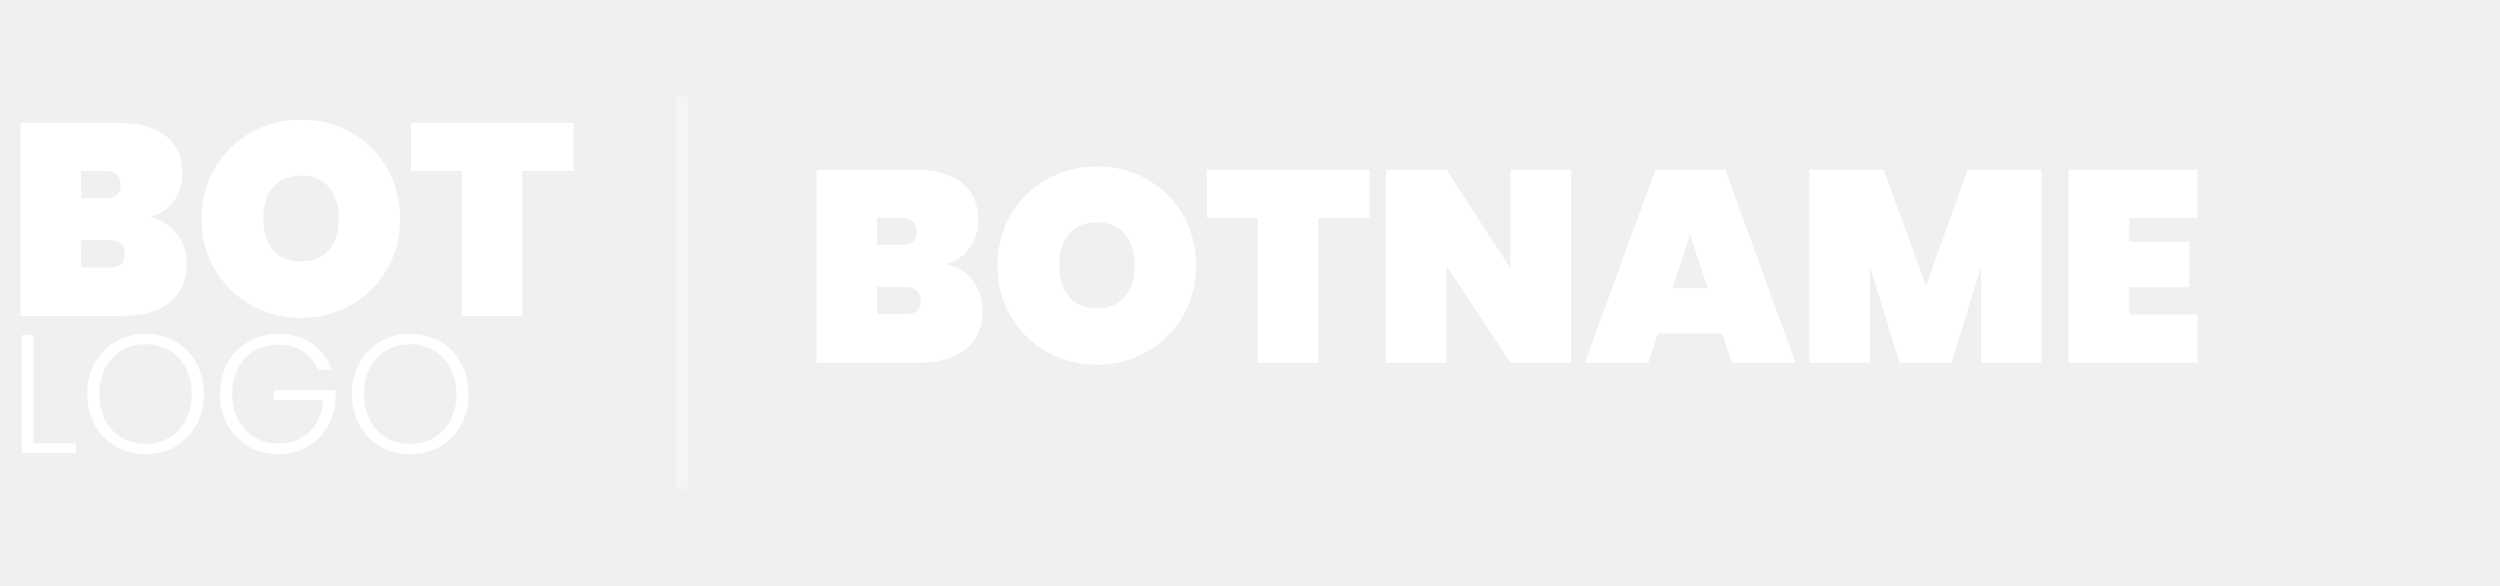
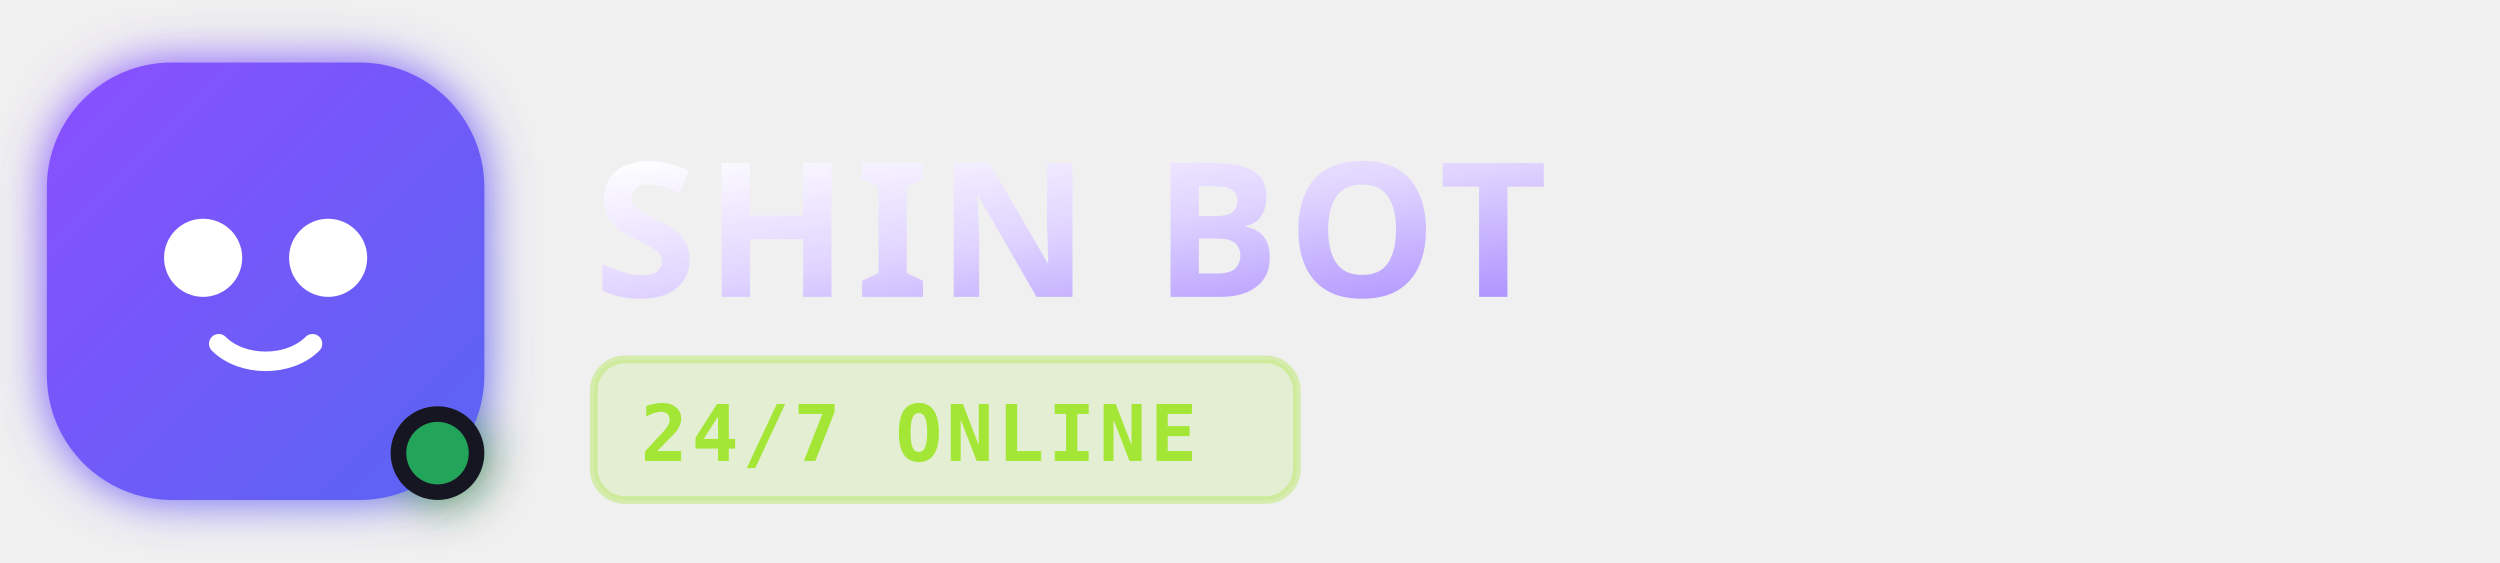
- <svg xmlns="http://www.w3.org/2000/svg" width="2136" height="500" viewBox="0 0 2136 500" fill="none">
-   <path d="M128.092 185.421C138.033 187.751 145.722 192.566 151.159 199.867C156.751 207.012 159.547 215.323 159.547 224.798C159.547 239.244 154.732 250.428 145.101 258.35C135.626 266.117 121.956 270 104.093 270H17.65V105.036H101.763C118.539 105.036 131.742 108.686 141.373 115.987C151.004 123.288 155.819 133.928 155.819 147.908C155.819 157.539 153.256 165.694 148.13 172.373C143.159 178.897 136.48 183.246 128.092 185.421ZM69.376 169.344H89.414C94.074 169.344 97.491 168.412 99.666 166.548C101.996 164.684 103.161 161.81 103.161 157.927C103.161 153.888 101.996 150.937 99.666 149.073C97.491 147.054 94.074 146.044 89.414 146.044H69.376V169.344ZM92.909 228.526C97.569 228.526 100.986 227.672 103.161 225.963C105.491 224.099 106.656 221.148 106.656 217.109C106.656 209.187 102.074 205.226 92.909 205.226H69.376V228.526H92.909ZM257.312 271.631C241.779 271.631 227.488 267.981 214.44 260.68C201.548 253.379 191.296 243.283 183.684 230.39C176.073 217.497 172.267 202.974 172.267 186.819C172.267 170.664 176.073 156.141 183.684 143.248C191.296 130.355 201.548 120.336 214.44 113.191C227.488 105.89 241.779 102.24 257.312 102.24C272.846 102.24 287.059 105.89 299.951 113.191C312.844 120.336 323.018 130.355 330.474 143.248C338.086 156.141 341.891 170.664 341.891 186.819C341.891 202.974 338.086 217.497 330.474 230.39C323.018 243.283 312.766 253.379 299.718 260.68C286.826 267.981 272.69 271.631 257.312 271.631ZM257.312 223.4C267.564 223.4 275.486 220.138 281.078 213.614C286.67 206.935 289.466 198.003 289.466 186.819C289.466 175.48 286.67 166.548 281.078 160.024C275.486 153.345 267.564 150.005 257.312 150.005C246.905 150.005 238.905 153.345 233.313 160.024C227.721 166.548 224.925 175.48 224.925 186.819C224.925 198.003 227.721 206.935 233.313 213.614C238.905 220.138 246.905 223.4 257.312 223.4ZM490.099 105.036V146.044H446.295V270H394.569V146.044H351.231V105.036H490.099Z" fill="white" />
-   <path d="M808.092 225.421C818.033 227.751 825.722 232.566 831.159 239.867C836.751 247.012 839.547 255.323 839.547 264.798C839.547 279.244 834.732 290.428 825.101 298.35C815.626 306.117 801.956 310 784.093 310H697.65V145.036H781.763C798.539 145.036 811.742 148.686 821.373 155.987C831.004 163.288 835.819 173.928 835.819 187.908C835.819 197.539 833.256 205.694 828.13 212.373C823.159 218.897 816.48 223.246 808.092 225.421ZM749.376 209.344H769.414C774.074 209.344 777.491 208.412 779.666 206.548C781.996 204.684 783.161 201.81 783.161 197.927C783.161 193.888 781.996 190.937 779.666 189.073C777.491 187.054 774.074 186.044 769.414 186.044H749.376V209.344ZM772.909 268.526C777.569 268.526 780.986 267.672 783.161 265.963C785.491 264.099 786.656 261.148 786.656 257.109C786.656 249.187 782.074 245.226 772.909 245.226H749.376V268.526H772.909ZM937.312 311.631C921.779 311.631 907.488 307.981 894.44 300.68C881.548 293.379 871.296 283.283 863.684 270.39C856.073 257.497 852.267 242.974 852.267 226.819C852.267 210.664 856.073 196.141 863.684 183.248C871.296 170.355 881.548 160.336 894.44 153.191C907.488 145.89 921.779 142.24 937.312 142.24C952.846 142.24 967.059 145.89 979.951 153.191C992.844 160.336 1003.02 170.355 1010.47 183.248C1018.09 196.141 1021.89 210.664 1021.89 226.819C1021.89 242.974 1018.09 257.497 1010.47 270.39C1003.02 283.283 992.766 293.379 979.718 300.68C966.826 307.981 952.69 311.631 937.312 311.631ZM937.312 263.4C947.564 263.4 955.486 260.138 961.078 253.614C966.67 246.935 969.466 238.003 969.466 226.819C969.466 215.48 966.67 206.548 961.078 200.024C955.486 193.345 947.564 190.005 937.312 190.005C926.905 190.005 918.905 193.345 913.313 200.024C907.721 206.548 904.925 215.48 904.925 226.819C904.925 238.003 907.721 246.935 913.313 253.614C918.905 260.138 926.905 263.4 937.312 263.4ZM1170.1 145.036V186.044H1126.3V310H1074.57V186.044H1031.23V145.036H1170.1ZM1342.34 310H1290.61L1235.85 227.052V310H1184.13V145.036H1235.85L1290.61 229.382V145.036H1342.34V310ZM1471.49 285.069H1416.5L1408.34 310H1354.05L1414.4 145.036H1474.05L1534.16 310H1479.64L1471.49 285.069ZM1458.9 246.158L1443.99 200.257L1429.08 246.158H1458.9ZM1744.2 145.036V310H1692.71V227.751L1667.31 310H1623.04L1597.64 227.751V310H1545.92V145.036H1609.29L1645.64 244.061L1681.06 145.036H1744.2ZM1819.26 186.277V206.548H1870.52V245.459H1819.26V268.759H1877.51V310H1767.54V145.036H1877.51V186.277H1819.26Z" fill="white" />
-   <path d="M28.6 378.792H64.744V387H18.52V286.344H28.6V378.792ZM124.345 388.008C115.033 388.008 106.585 385.848 99.001 381.528C91.417 377.112 85.417 371.016 81.001 363.24C76.681 355.368 74.521 346.488 74.521 336.6C74.521 326.712 76.681 317.88 81.001 310.104C85.417 302.232 91.417 296.136 99.001 291.816C106.585 287.4 115.033 285.192 124.345 285.192C133.753 285.192 142.249 287.4 149.833 291.816C157.417 296.136 163.369 302.232 167.689 310.104C172.009 317.88 174.169 326.712 174.169 336.6C174.169 346.488 172.009 355.368 167.689 363.24C163.369 371.016 157.417 377.112 149.833 381.528C142.249 385.848 133.753 388.008 124.345 388.008ZM124.345 379.224C131.833 379.224 138.553 377.496 144.505 374.04C150.457 370.584 155.161 365.64 158.617 359.208C162.073 352.68 163.801 345.144 163.801 336.6C163.801 328.056 162.073 320.568 158.617 314.136C155.161 307.704 150.457 302.76 144.505 299.304C138.553 295.848 131.833 294.12 124.345 294.12C116.857 294.12 110.137 295.848 104.185 299.304C98.233 302.76 93.529 307.704 90.073 314.136C86.617 320.568 84.889 328.056 84.889 336.6C84.889 345.144 86.617 352.68 90.073 359.208C93.529 365.64 98.233 370.584 104.185 374.04C110.137 377.496 116.857 379.224 124.345 379.224ZM271.814 315.72C268.934 309.096 264.518 303.912 258.566 300.168C252.71 296.328 245.798 294.408 237.83 294.408C230.342 294.408 223.622 296.136 217.67 299.592C211.718 303.048 207.014 307.992 203.558 314.424C200.102 320.76 198.374 328.152 198.374 336.6C198.374 345.048 200.102 352.488 203.558 358.92C207.014 365.352 211.718 370.296 217.67 373.752C223.622 377.208 230.342 378.936 237.83 378.936C244.838 378.936 251.126 377.448 256.694 374.472C262.358 371.4 266.87 367.08 270.23 361.512C273.686 355.848 275.654 349.272 276.134 341.784H233.798V333.576H286.79V340.92C286.31 349.752 283.91 357.768 279.59 364.968C275.27 372.072 269.462 377.688 262.166 381.816C254.966 385.944 246.854 388.008 237.83 388.008C228.518 388.008 220.07 385.848 212.486 381.528C204.902 377.112 198.902 371.016 194.486 363.24C190.166 355.368 188.006 346.488 188.006 336.6C188.006 326.712 190.166 317.88 194.486 310.104C198.902 302.232 204.902 296.136 212.486 291.816C220.07 287.4 228.518 285.192 237.83 285.192C248.582 285.192 257.99 287.88 266.054 293.256C274.118 298.632 279.974 306.12 283.622 315.72H271.814ZM350.47 388.008C341.158 388.008 332.71 385.848 325.126 381.528C317.542 377.112 311.542 371.016 307.126 363.24C302.806 355.368 300.646 346.488 300.646 336.6C300.646 326.712 302.806 317.88 307.126 310.104C311.542 302.232 317.542 296.136 325.126 291.816C332.71 287.4 341.158 285.192 350.47 285.192C359.878 285.192 368.374 287.4 375.958 291.816C383.542 296.136 389.494 302.232 393.814 310.104C398.134 317.88 400.294 326.712 400.294 336.6C400.294 346.488 398.134 355.368 393.814 363.24C389.494 371.016 383.542 377.112 375.958 381.528C368.374 385.848 359.878 388.008 350.47 388.008ZM350.47 379.224C357.958 379.224 364.678 377.496 370.63 374.04C376.582 370.584 381.286 365.64 384.742 359.208C388.198 352.68 389.926 345.144 389.926 336.6C389.926 328.056 388.198 320.568 384.742 314.136C381.286 307.704 376.582 302.76 370.63 299.304C364.678 295.848 357.958 294.12 350.47 294.12C342.982 294.12 336.262 295.848 330.31 299.304C324.358 302.76 319.654 307.704 316.198 314.136C312.742 320.568 311.014 328.056 311.014 336.6C311.014 345.144 312.742 352.68 316.198 359.208C319.654 365.64 324.358 370.584 330.31 374.04C336.262 377.496 342.982 379.224 350.47 379.224Z" fill="white" />
-   <rect x="577" y="81" width="11" height="338" rx="5.5" fill="white" fill-opacity="0.32" />
+ <svg xmlns="http://www.w3.org/2000/svg" width="320" height="72" viewBox="0 0 320 72" fill="none">
+   <defs>
+     <linearGradient id="shinGrad" x1="0%" y1="0%" x2="100%" y2="100%">
+       <stop offset="0%" stop-color="#FFFFFF" />
+       <stop offset="50%" stop-color="#E0D4FF" />
+       <stop offset="100%" stop-color="#AD91FF" />
+     </linearGradient>
+     <linearGradient id="avatarBg" x1="0%" y1="0%" x2="100%" y2="100%">
+       <stop offset="0%" stop-color="#8A4FFF" />
+       <stop offset="100%" stop-color="#5865F2" />
+     </linearGradient>
+     <filter id="softGlow" x="-20%" y="-20%" width="140%" height="140%">
+       <feGaussianBlur stdDeviation="3" result="blur" />
+       <feComposite in="SourceGraphic" in2="blur" operator="over" />
+     </filter>
+   </defs>
+   <g filter="url(#softGlow)">
+     <rect x="6" y="8" width="56" height="56" rx="16" fill="url(#avatarBg)" />
+     <circle cx="26" cy="33" r="5" fill="#FFFFFF" />
+     <circle cx="42" cy="33" r="5" fill="#FFFFFF" />
+     <path d="M28 44 C31 47, 37 47, 40 44" stroke="#FFFFFF" stroke-width="2.5" stroke-linecap="round" />
+     <circle cx="56" cy="58" r="5" fill="#23A55A" stroke="#171822" stroke-width="2" />
+   </g>
+   <text x="76" y="38" font-family="'Montserrat', 'Poppins', sans-serif" font-weight="900" font-size="24" fill="url(#shinGrad)" letter-spacing="1">SHIN BOT</text>
+   <rect x="76" y="46" width="90" height="18" rx="4" fill="rgba(163, 230, 53, 0.15)" stroke="rgba(163, 230, 53, 0.35)" stroke-width="1" />
+   <text x="82" y="59" font-family="'JetBrains Mono', monospace" font-weight="700" font-size="10" fill="#A3E635" letter-spacing="0.5">24/7 ONLINE</text>
</svg>
